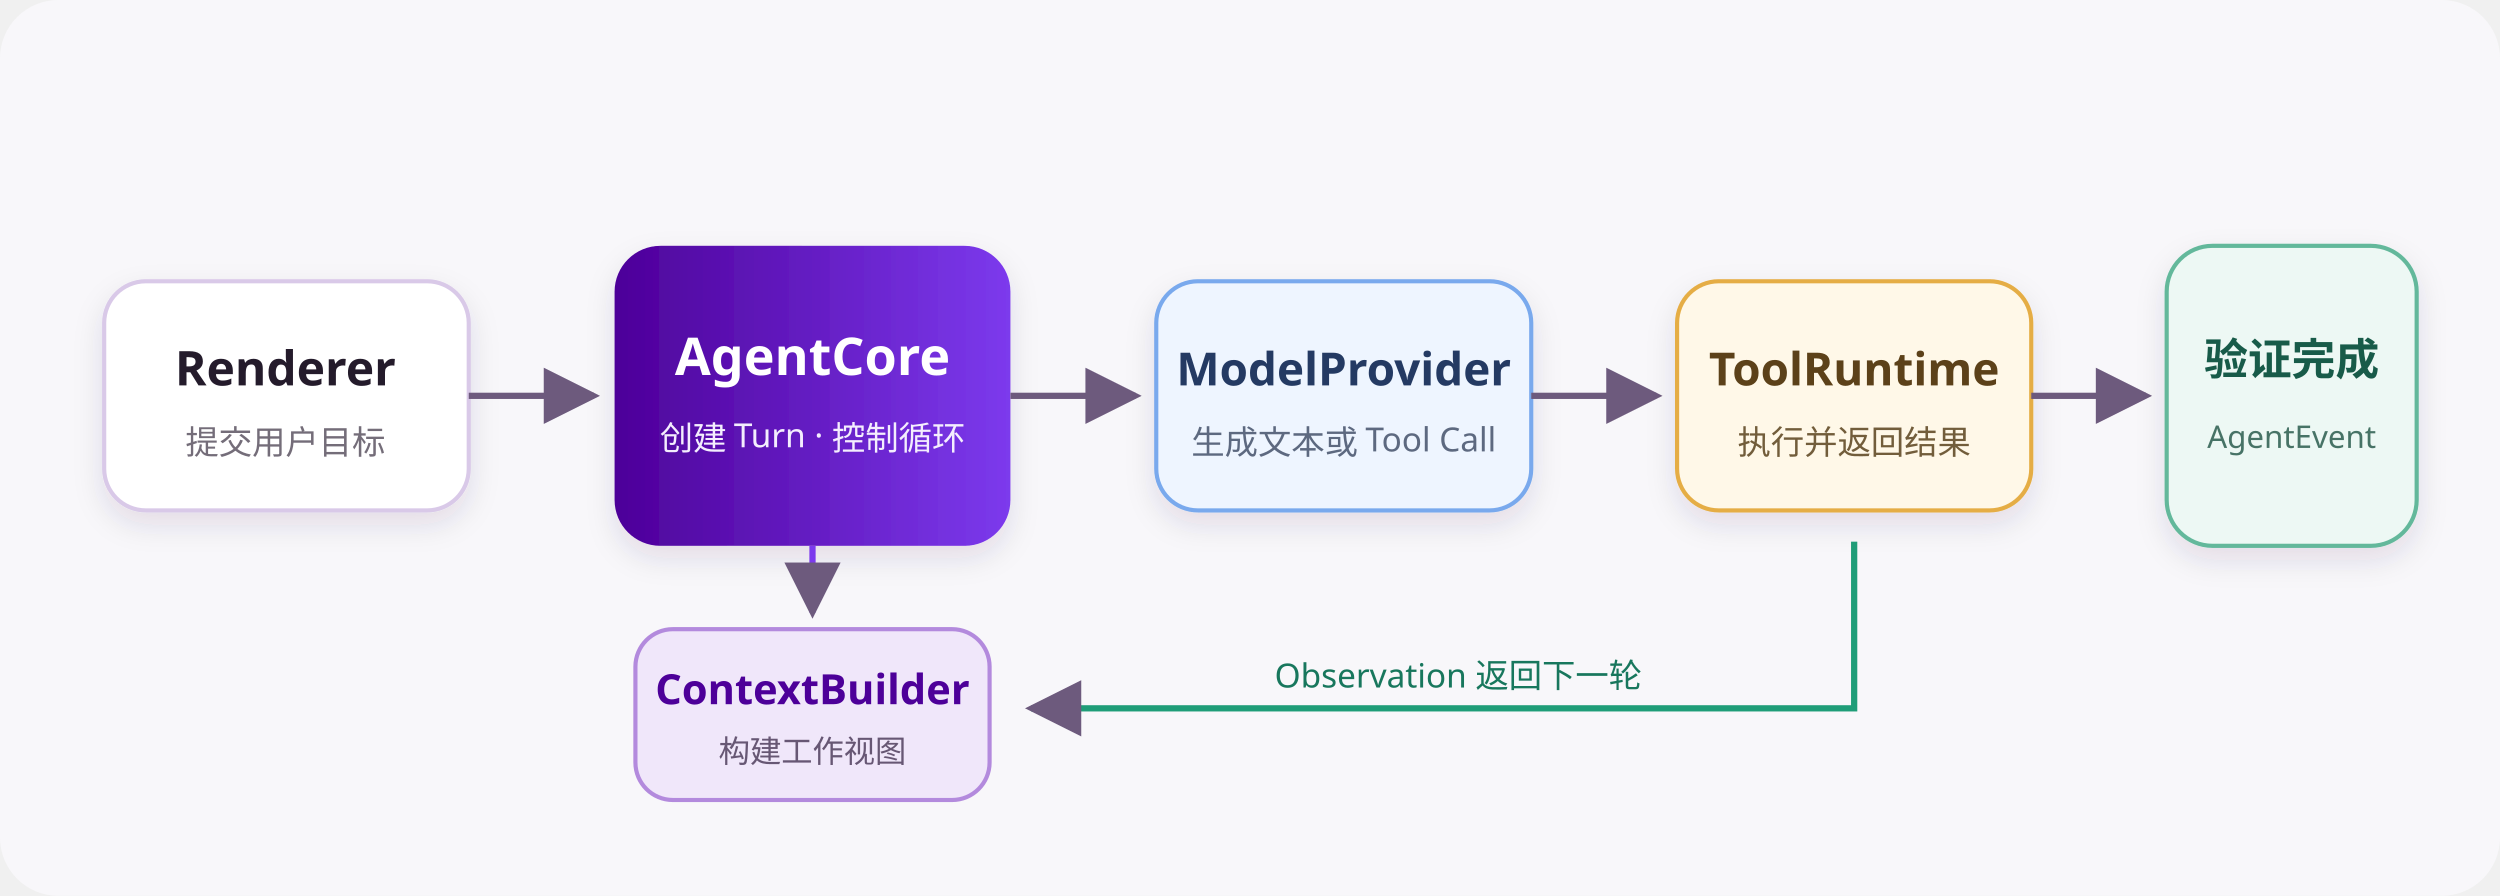
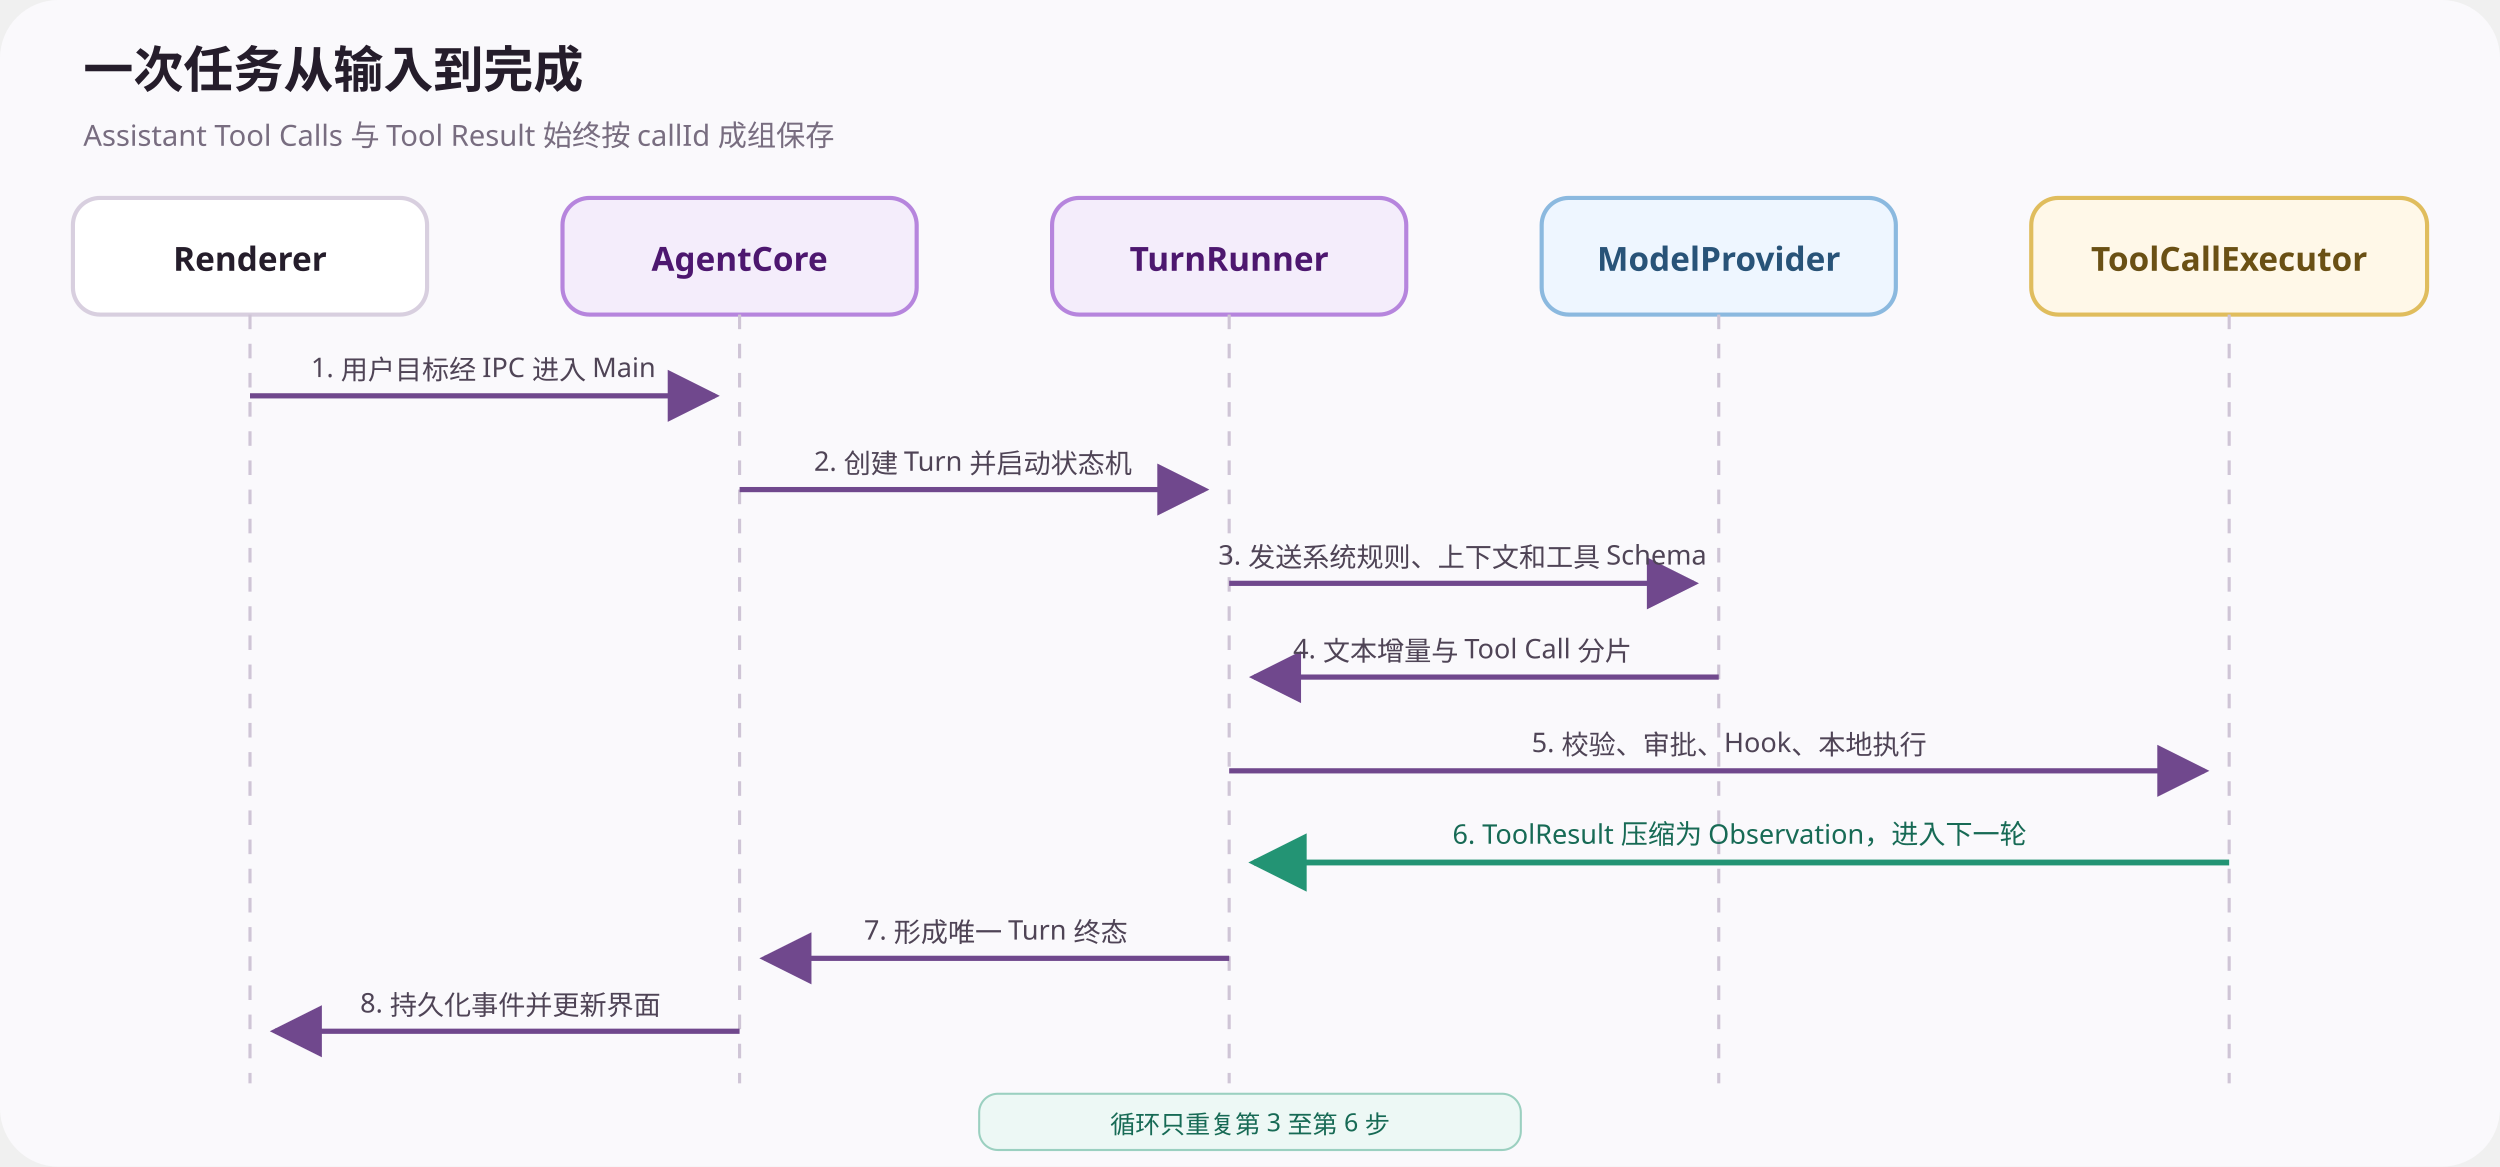
- <svg xmlns="http://www.w3.org/2000/svg" width="1200" height="430" viewBox="0 0 1200 430" role="img" aria-labelledby="title desc">
+ <svg xmlns="http://www.w3.org/2000/svg" width="1200" height="560" viewBox="0 0 1200 560" role="img" aria-labelledby="title desc">
  <defs>
-     <linearGradient id="brand" x1="0" x2="1">
-       <stop stop-color="#4d0099" />
-       <stop offset="1" stop-color="#7c3aed" />
-     </linearGradient>
-     <marker id="arrow" markerWidth="9" markerHeight="9" refX="8" refY="4.5" orient="auto">
-       <path d="M0 0L9 4.5L0 9Z" fill="#6d5a7d" />
+     <marker id="arrow" markerWidth="10" markerHeight="10" refX="9" refY="5" orient="auto" markerUnits="strokeWidth">
+       <path d="M0 0L10 5L0 10Z" fill="#70488d" />
    </marker>
-     <filter id="shadow" x="-20%" y="-20%" width="140%" height="150%">
-       <feDropShadow dx="0" dy="6" stdDeviation="7" flood-color="#32104f" flood-opacity=".11" />
-     </filter>
+     <marker id="arrowGreen" markerWidth="10" markerHeight="10" refX="9" refY="5" orient="auto" markerUnits="strokeWidth">
+       <path d="M0 0L10 5L0 10Z" fill="#239474" />
+     </marker>
  </defs>
-   <rect width="1200" height="430" rx="28" fill="#f8f7fa" />
+   <rect width="1200" height="560" rx="28" fill="#faf9fc" />
+   <text x="40" y="42" fill="#251d2b" font-family="Segoe UI, Microsoft YaHei, sans-serif" font-size="24" font-weight="700">一次任务从输入到完成</text>
+   <text x="40" y="70" fill="#786d80" font-family="Segoe UI, Microsoft YaHei, sans-serif" font-size="14">Assistant Tool Calls 与 Tool Result 始终按 callId 成组保存</text>
  <g font-family="Segoe UI, Microsoft YaHei, sans-serif">
-     <rect x="50" y="135" width="175" height="110" rx="20" fill="#fff" stroke="#d9c9e8" stroke-width="2" filter="url(#shadow)" />
-     <text x="137" y="185" text-anchor="middle" font-size="23" font-weight="700" fill="#241b2b">Renderer</text>
-     <text x="137" y="218" text-anchor="middle" font-size="16" fill="#746d79">提交用户目标</text>
-     <path d="M225 190H285" stroke="#6d5a7d" stroke-width="3" marker-end="url(#arrow)" />
-     <rect x="295" y="118" width="190" height="144" rx="22" fill="url(#brand)" filter="url(#shadow)" />
-     <text x="390" y="180" text-anchor="middle" font-size="25" font-weight="700" fill="#fff">AgentCore</text>
-     <text x="390" y="216" text-anchor="middle" font-size="16" fill="#f4eefe">创建 Turn · 控制循环</text>
-     <rect x="305" y="302" width="170" height="82" rx="18" fill="#f0e7fa" stroke="#b38add" stroke-width="2" />
-     <text x="390" y="338" text-anchor="middle" font-size="20" font-weight="700" fill="#4d0099">ContextBuilder</text>
-     <text x="390" y="366" text-anchor="middle" font-size="15" fill="#675774">构建工作视图</text>
-     <path d="M390 262V294" stroke="#7c3aed" stroke-width="3" marker-end="url(#arrow)" />
-     <path d="M485 190H545" stroke="#6d5a7d" stroke-width="3" marker-end="url(#arrow)" />
-     <rect x="555" y="135" width="180" height="110" rx="20" fill="#eef5ff" stroke="#79a9ed" stroke-width="2" filter="url(#shadow)" />
-     <text x="645" y="185" text-anchor="middle" font-size="22" font-weight="700" fill="#243a63">ModelProvider</text>
-     <text x="645" y="218" text-anchor="middle" font-size="16" fill="#5d6980">生成文本或 Tool Call</text>
-     <path d="M735 190H795" stroke="#6d5a7d" stroke-width="3" marker-end="url(#arrow)" />
-     <rect x="805" y="135" width="170" height="110" rx="20" fill="#fff8e8" stroke="#e5ad45" stroke-width="2" filter="url(#shadow)" />
-     <text x="890" y="185" text-anchor="middle" font-size="22" font-weight="700" fill="#5c4119">ToolRuntime</text>
-     <text x="890" y="218" text-anchor="middle" font-size="16" fill="#725d3b">执行并返回结果</text>
-     <path d="M975 190H1030" stroke="#6d5a7d" stroke-width="3" marker-end="url(#arrow)" />
-     <rect x="1040" y="118" width="120" height="144" rx="22" fill="#edf8f4" stroke="#63b89b" stroke-width="2" filter="url(#shadow)" />
-     <text x="1100" y="180" text-anchor="middle" font-size="21" font-weight="700" fill="#185b49">验证完成</text>
-     <text x="1100" y="215" text-anchor="middle" font-size="15" fill="#477366">AgentEvent</text>
-     <path d="M890 260V340H495" fill="none" stroke="#1f9d78" stroke-width="3" marker-end="url(#arrow)" />
-     <text x="700" y="330" text-anchor="middle" font-size="16" fill="#18775d">Observation 返回下一轮</text>
+     <rect x="35" y="95" width="170" height="56" rx="13" fill="#fff" stroke="#d8cfdf" stroke-width="2" />
+     <text x="120" y="130" text-anchor="middle" fill="#251d2b" font-size="16" font-weight="700">Renderer</text>
+     <rect x="270" y="95" width="170" height="56" rx="13" fill="#f4edfb" stroke="#b685dd" stroke-width="2" />
+     <text x="355" y="130" text-anchor="middle" fill="#4d176f" font-size="16" font-weight="700">AgentCore</text>
+     <rect x="505" y="95" width="170" height="56" rx="13" fill="#f4edfb" stroke="#b685dd" stroke-width="2" />
+     <text x="590" y="130" text-anchor="middle" fill="#4d176f" font-size="16" font-weight="700">TurnRunner</text>
+     <rect x="740" y="95" width="170" height="56" rx="13" fill="#eef6ff" stroke="#8bb9df" stroke-width="2" />
+     <text x="825" y="130" text-anchor="middle" fill="#285378" font-size="16" font-weight="700">ModelProvider</text>
+     <rect x="975" y="95" width="190" height="56" rx="13" fill="#fff8e8" stroke="#e0bd5d" stroke-width="2" />
+     <text x="1070" y="130" text-anchor="middle" fill="#6a5014" font-size="16" font-weight="700">ToolCallExecutor</text>
  </g>
+   <g stroke="#cfc5d6" stroke-width="1.5" stroke-dasharray="7 7">
+     <path d="M120 151V520" />
+     <path d="M355 151V520" />
+     <path d="M590 151V520" />
+     <path d="M825 151V520" />
+     <path d="M1070 151V520" />
+   </g>
+   <g fill="none" stroke="#70488d" stroke-width="2.5" marker-end="url(#arrow)">
+     <path d="M120 190H343" />
+     <path d="M355 235H578" />
+     <path d="M590 280H813" />
+     <path d="M825 325H602" />
+     <path d="M590 370H1058" />
+   </g>
+   <g fill="#4f4456" font-family="Segoe UI, Microsoft YaHei, sans-serif" font-size="13">
+     <text x="232" y="181" text-anchor="middle">1. 用户目标经 IPC 进入 Main</text>
+     <text x="467" y="226" text-anchor="middle">2. 创建 Turn 并启动状态机</text>
+     <text x="702" y="271" text-anchor="middle">3. 发送系统规则、上下文和工具 Schema</text>
+     <text x="702" y="316" text-anchor="middle">4. 文本增量与 Tool Call 分片</text>
+     <text x="830" y="361" text-anchor="middle">5. 校验、审批、Hook、本地执行</text>
+   </g>
+   <path d="M1070 414H602" fill="none" stroke="#239474" stroke-width="2.8" marker-end="url(#arrowGreen)" />
+   <text x="835" y="405" text-anchor="middle" fill="#176a55" font-family="Segoe UI, Microsoft YaHei, sans-serif" font-size="13">6. ToolResult 压缩为 Observation，进入下一轮</text>
+   <path d="M590 460H367" fill="none" stroke="#70488d" stroke-width="2.5" marker-end="url(#arrow)" />
+   <path d="M355 495H132" fill="none" stroke="#70488d" stroke-width="2.5" marker-end="url(#arrow)" />
+   <text x="478" y="451" text-anchor="middle" fill="#4f4456" font-family="Segoe UI, Microsoft YaHei, sans-serif" font-size="13">7. 形成唯一 Turn 终态</text>
+   <text x="245" y="486" text-anchor="middle" fill="#4f4456" font-family="Segoe UI, Microsoft YaHei, sans-serif" font-size="13">8. 持久化事件并更新界面</text>
+   <rect x="470" y="525" width="260" height="27" rx="9" fill="#edf8f5" stroke="#9bd0c0" />
+   <text x="600" y="544" text-anchor="middle" fill="#176a55" font-family="Segoe UI, Microsoft YaHei, sans-serif" font-size="12">循环只重复第 3 至第 6 步</text>
</svg>
